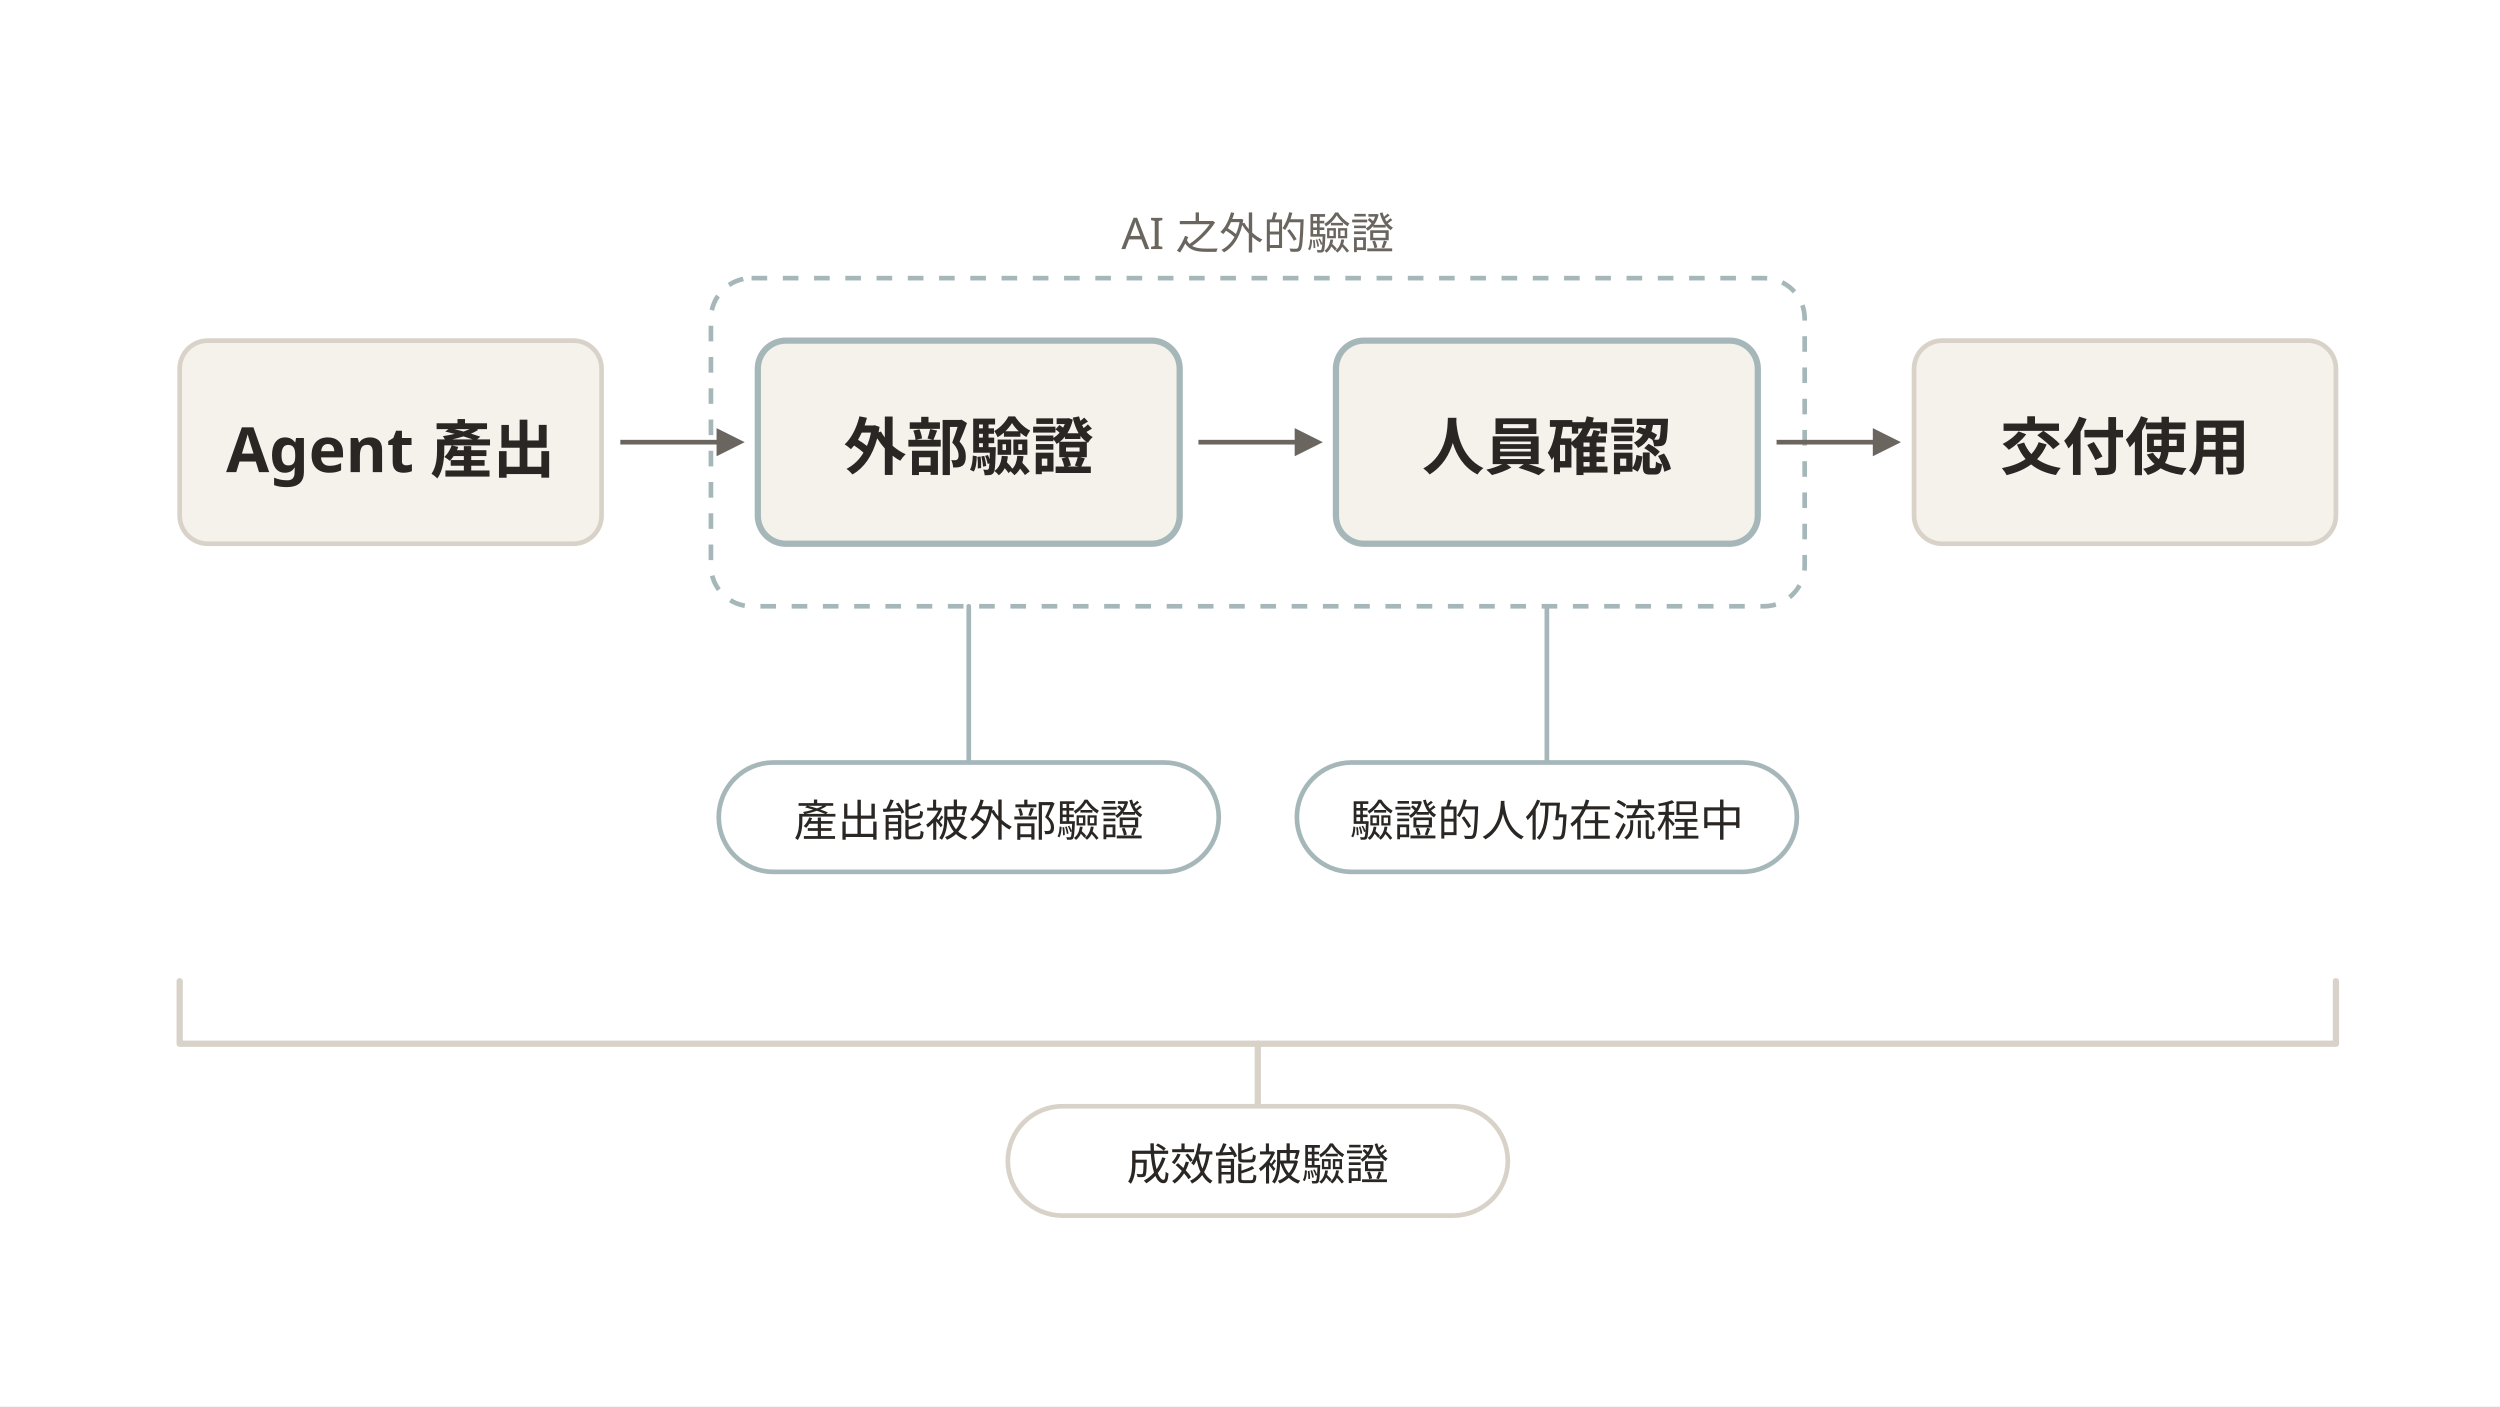
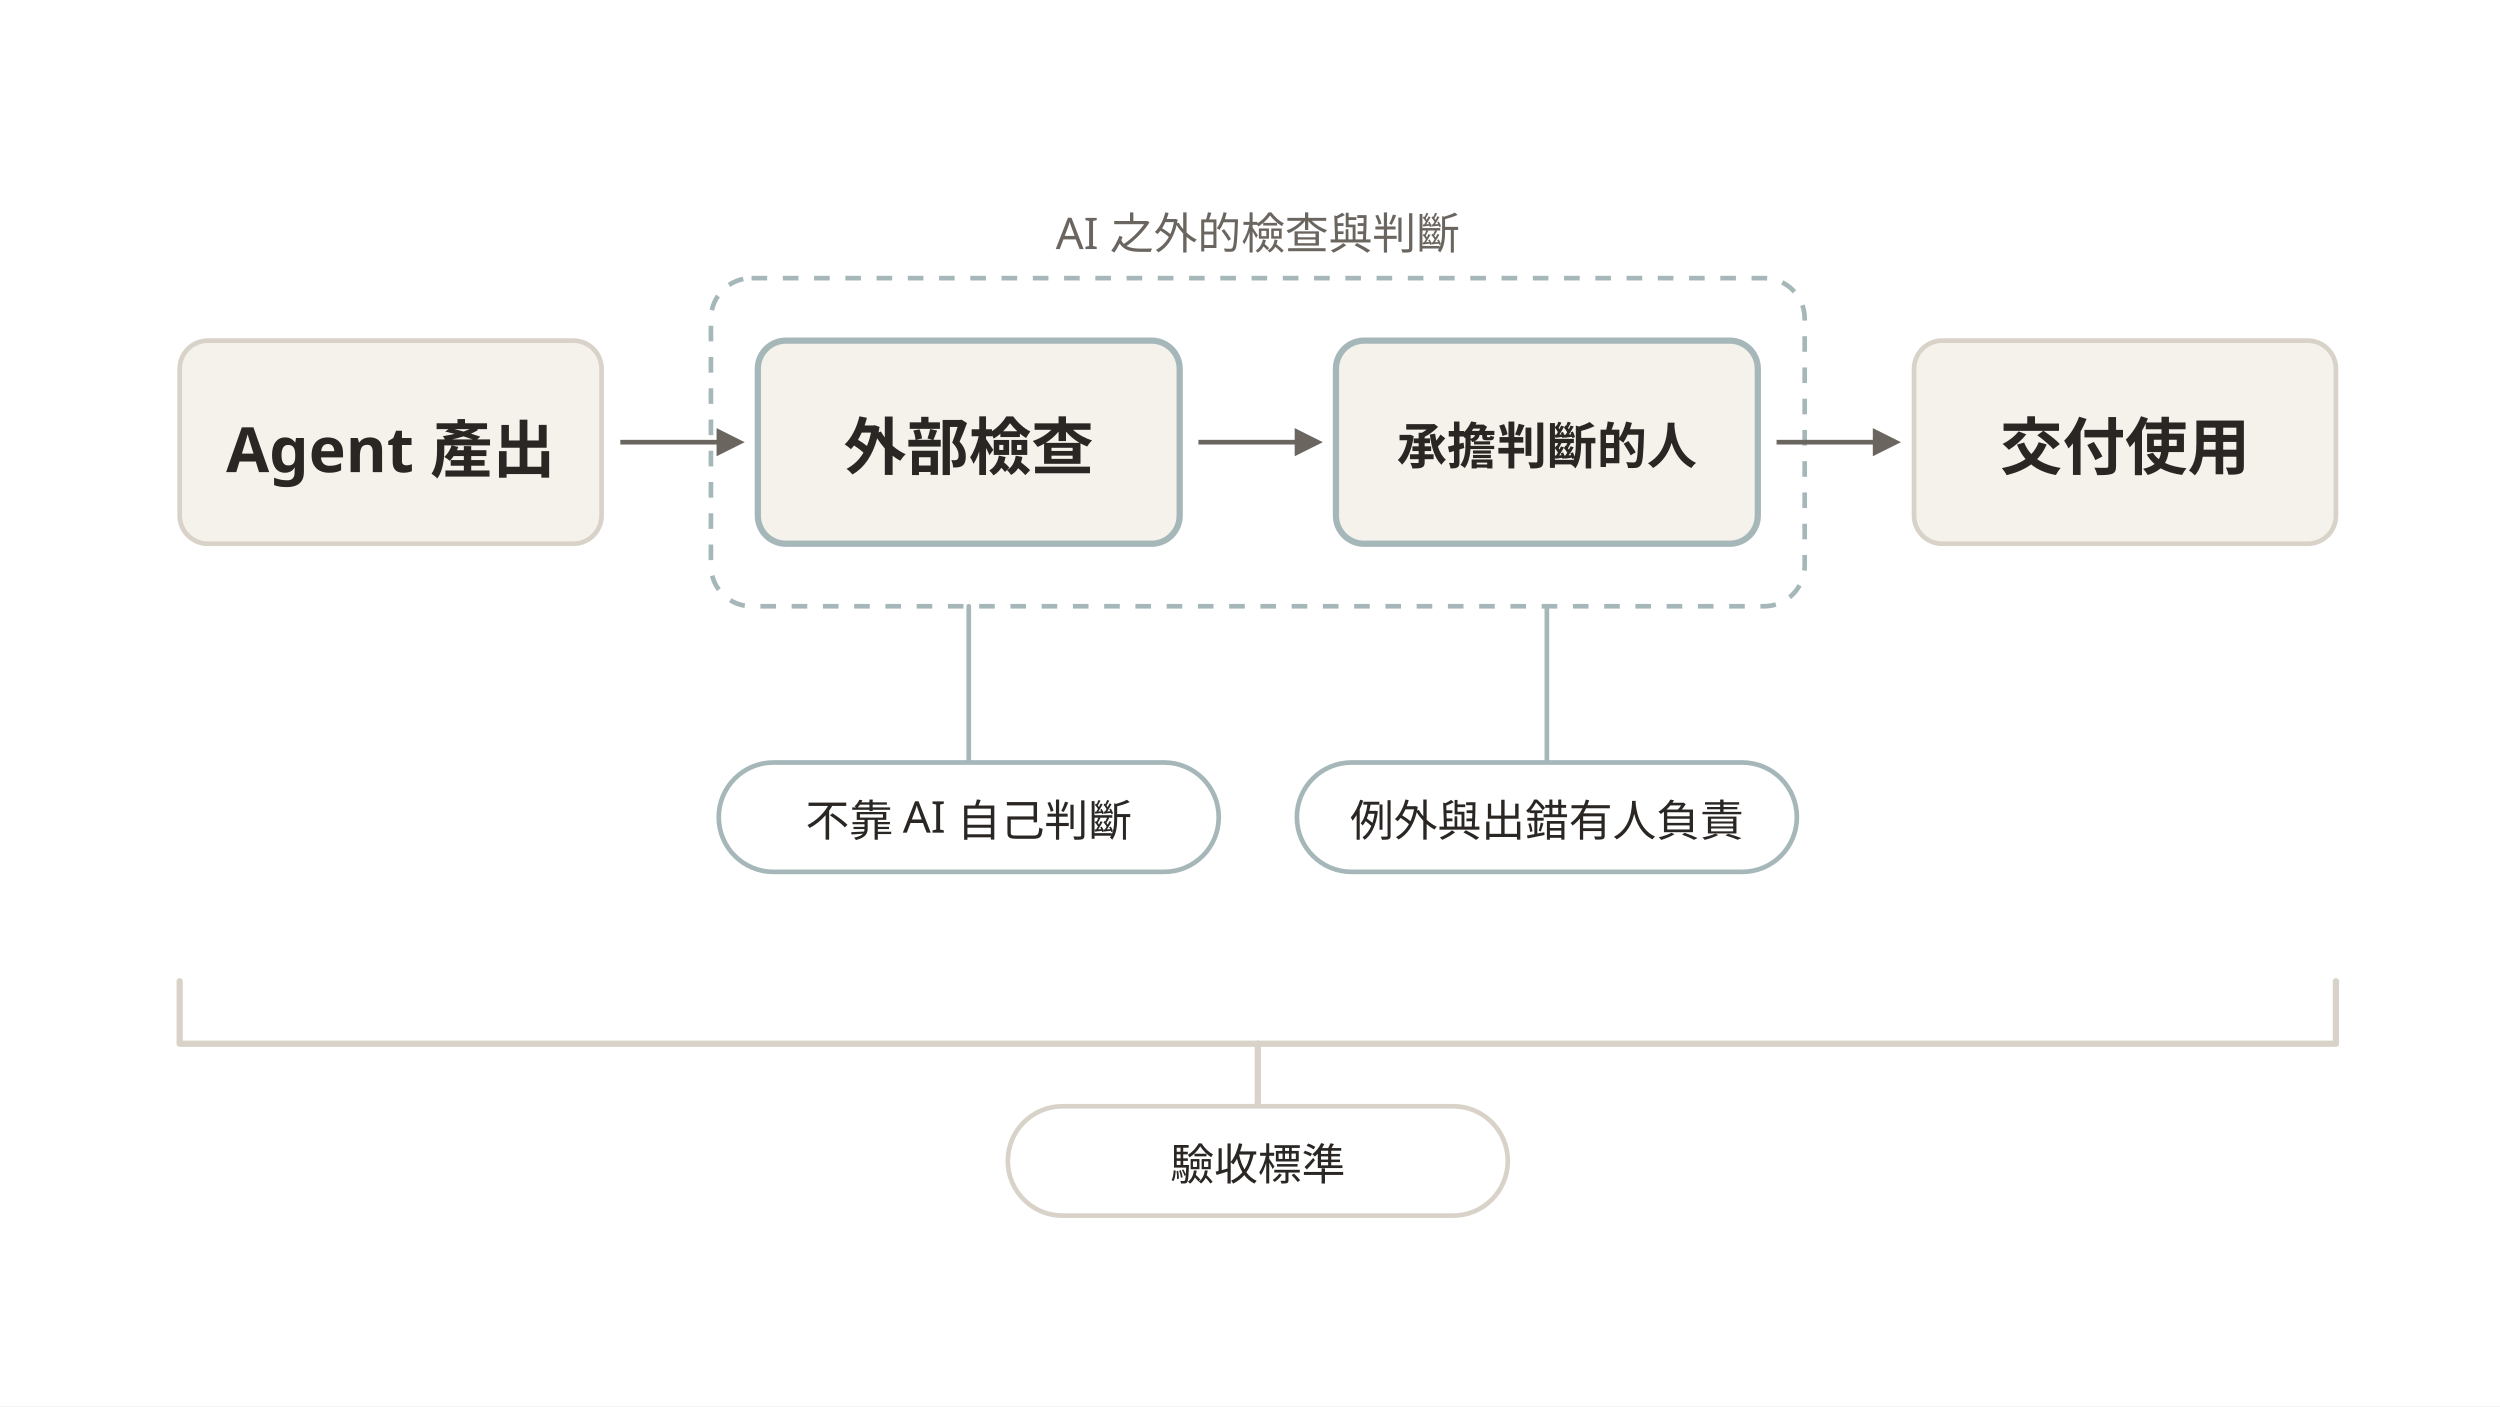
<svg xmlns="http://www.w3.org/2000/svg" viewBox="0 0 1600 900" width="1600" height="900" font-family="PingFang TC, Hiragino Sans GB, sans-serif">
  <defs>
    <marker id="ah" viewBox="0 0 10 10" refX="8" refY="5" markerWidth="6" markerHeight="6" orient="auto-start-reverse">
      <path d="M0,0 L10,5 L0,10 z" fill="#6B6560" />
    </marker>
    <marker id="ahT" viewBox="0 0 10 10" refX="8" refY="5" markerWidth="6" markerHeight="6" orient="auto-start-reverse">
      <path d="M0,0 L10,5 L0,10 z" fill="#BE8979" />
    </marker>
  </defs>
  <rect width="1600" height="900" fill="#FFFFFF" />
  <g transform="translate(0,28)">
    <rect x="455" y="150" width="700" height="210" rx="26" fill="none" stroke="#A6B7BA" stroke-width="3" stroke-dasharray="10 10" />
-     <text x="805.0" y="118" font-size="28" fill="#6B6560" font-weight="500" text-anchor="middle" dominant-baseline="central">AI 之外的驗證</text>
+     <text x="805.0" y="118" font-size="28" fill="#6B6560" font-weight="500" text-anchor="middle" dominant-baseline="central">AI 之外的檢查與判斷</text>
    <rect x="115" y="190" width="270" height="130" rx="18" fill="#F5F2EC" stroke="#D8D2C9" stroke-width="3" />
    <text x="250.0" y="255.0" font-size="40" fill="#2A2623" font-weight="600" text-anchor="middle" dominant-baseline="central">Agent 產出</text>
    <line x1="397" y1="255.0" x2="473" y2="255.0" stroke="#6B6560" stroke-width="3" marker-end="url(#ah)" />
    <rect x="485" y="190" width="270" height="130" rx="18" fill="#F5F2EC" stroke="#A6B7BA" stroke-width="4" />
-     <text x="620.0" y="255.0" font-size="40" fill="#2A2623" font-weight="600" text-anchor="middle" dominant-baseline="central">外部驗證</text>
+     <text x="620.0" y="255.0" font-size="40" fill="#2A2623" font-weight="600" text-anchor="middle" dominant-baseline="central">外部檢查</text>
    <line x1="767" y1="255.0" x2="843" y2="255.0" stroke="#6B6560" stroke-width="3" marker-end="url(#ah)" />
    <rect x="855" y="190" width="270" height="130" rx="18" fill="#F5F2EC" stroke="#A6B7BA" stroke-width="4" />
-     <text x="990.0" y="255.0" font-size="40" fill="#2A2623" font-weight="600" text-anchor="middle" dominant-baseline="central">人員確認</text>
+     <text x="990.0" y="255.0" font-size="32" fill="#2A2623" font-weight="600" text-anchor="middle" dominant-baseline="central">承擔判斷的人</text>
    <line x1="1137" y1="255.0" x2="1213" y2="255.0" stroke="#6B6560" stroke-width="3" marker-end="url(#ah)" />
    <rect x="1225" y="190" width="270" height="130" rx="18" fill="#F5F2EC" stroke="#D8D2C9" stroke-width="3" />
    <text x="1360.0" y="255.0" font-size="40" fill="#2A2623" font-weight="600" text-anchor="middle" dominant-baseline="central">交付使用</text>
    <line x1="620.0" y1="360" x2="620.0" y2="460" stroke="#A6B7BA" stroke-width="3" stroke-linecap="round" />
    <rect x="460.0" y="460" width="320" height="70" rx="35" fill="#FFFFFF" stroke="#A6B7BA" stroke-width="3" />
-     <text x="620.0" y="495" font-size="28" fill="#2A2623" font-weight="500" text-anchor="middle" dominant-baseline="central">產出能被外部驗證</text>
+     <text x="620.0" y="495" font-size="28" fill="#2A2623" font-weight="500" text-anchor="middle" dominant-baseline="central">不靠 AI 自己判斷</text>
    <line x1="990.0" y1="360" x2="990.0" y2="460" stroke="#A6B7BA" stroke-width="3" stroke-linecap="round" />
    <rect x="830.0" y="460" width="320" height="70" rx="35" fill="#FFFFFF" stroke="#A6B7BA" stroke-width="3" />
-     <text x="990.0" y="495" font-size="28" fill="#2A2623" font-weight="500" text-anchor="middle" dominant-baseline="central">驗證的人仍在流程中</text>
+     <text x="990.0" y="495" font-size="28" fill="#2A2623" font-weight="500" text-anchor="middle" dominant-baseline="central">例外與出錯有人負責</text>
    <path d="M115,600 L115,640 L1495,640 L1495,600" stroke="#D8D2C9" stroke-width="4" fill="none" stroke-linecap="round" stroke-linejoin="round" />
    <line x1="805.0" y1="640" x2="805.0" y2="680" stroke="#D8D2C9" stroke-width="4" stroke-linecap="round" />
    <rect x="645.0" y="680" width="320" height="70" rx="35" fill="#FFFFFF" stroke="#D8D2C9" stroke-width="3" />
-     <text x="805.0" y="715" font-size="28" fill="#2A2623" font-weight="500" text-anchor="middle" dominant-baseline="central">成效能被驗證</text>
+     <text x="805.0" y="715" font-size="28" fill="#2A2623" font-weight="500" text-anchor="middle" dominant-baseline="central">驗收標準</text>
  </g>
</svg>
